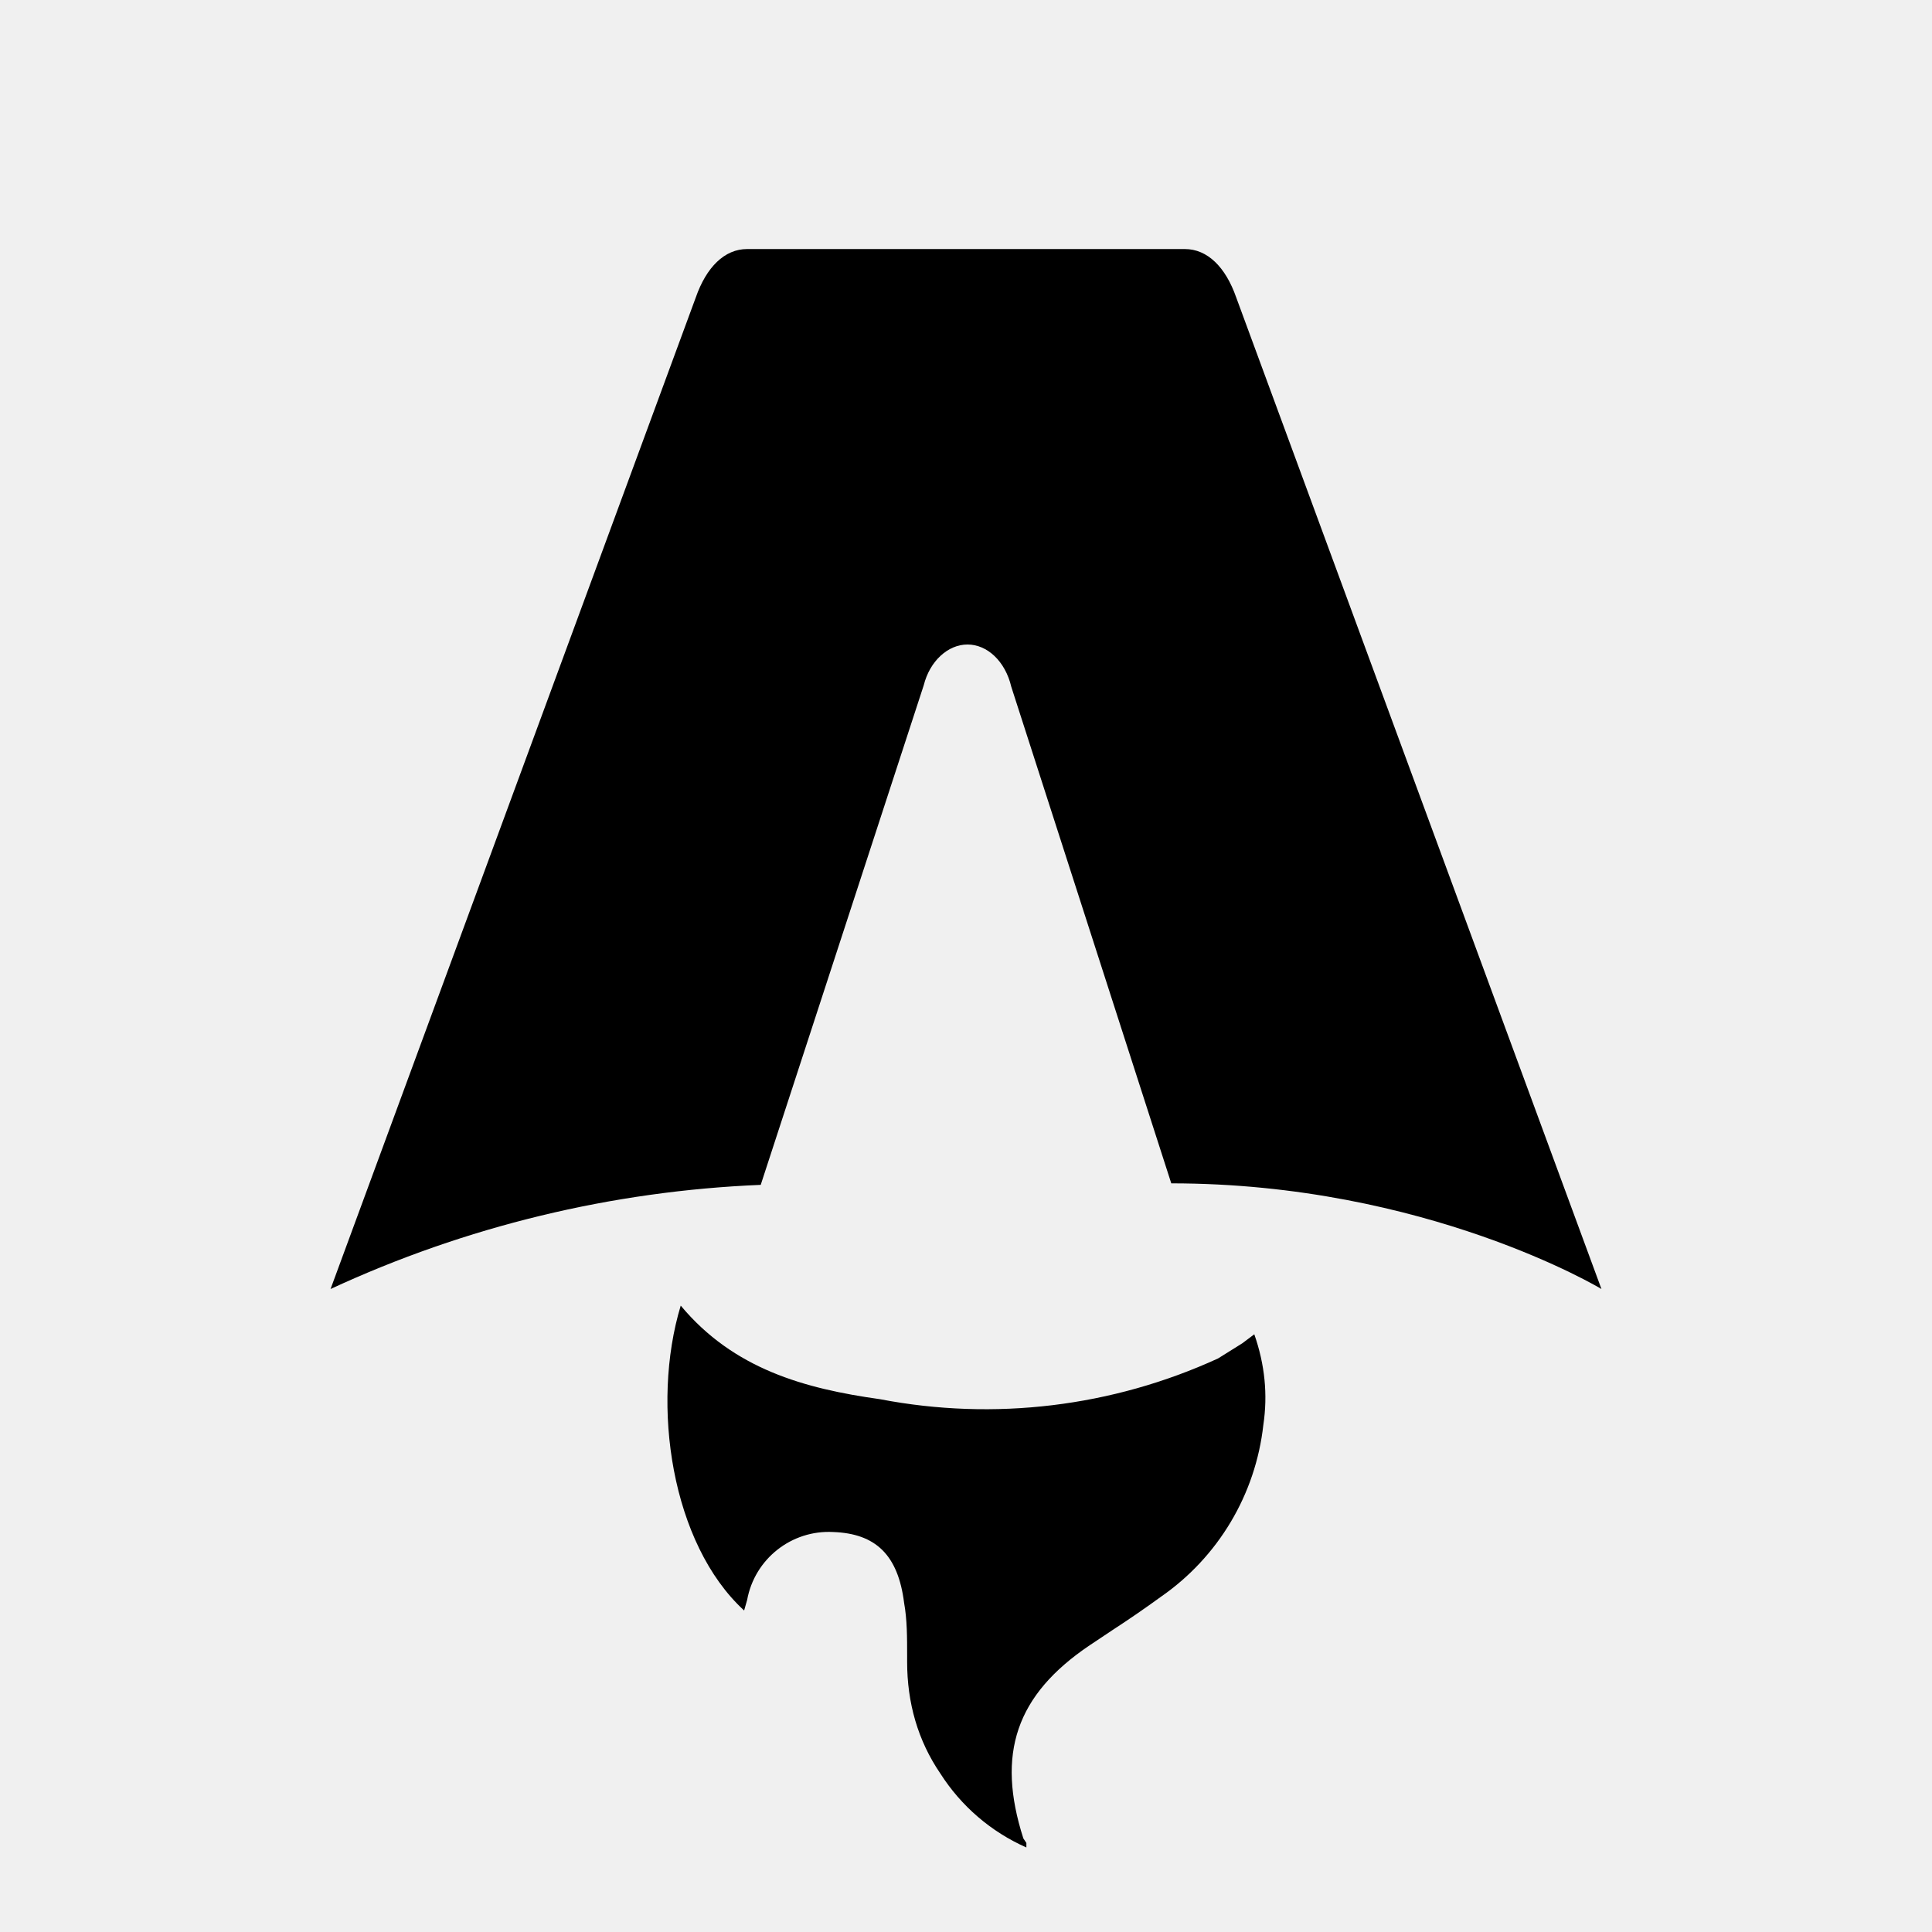
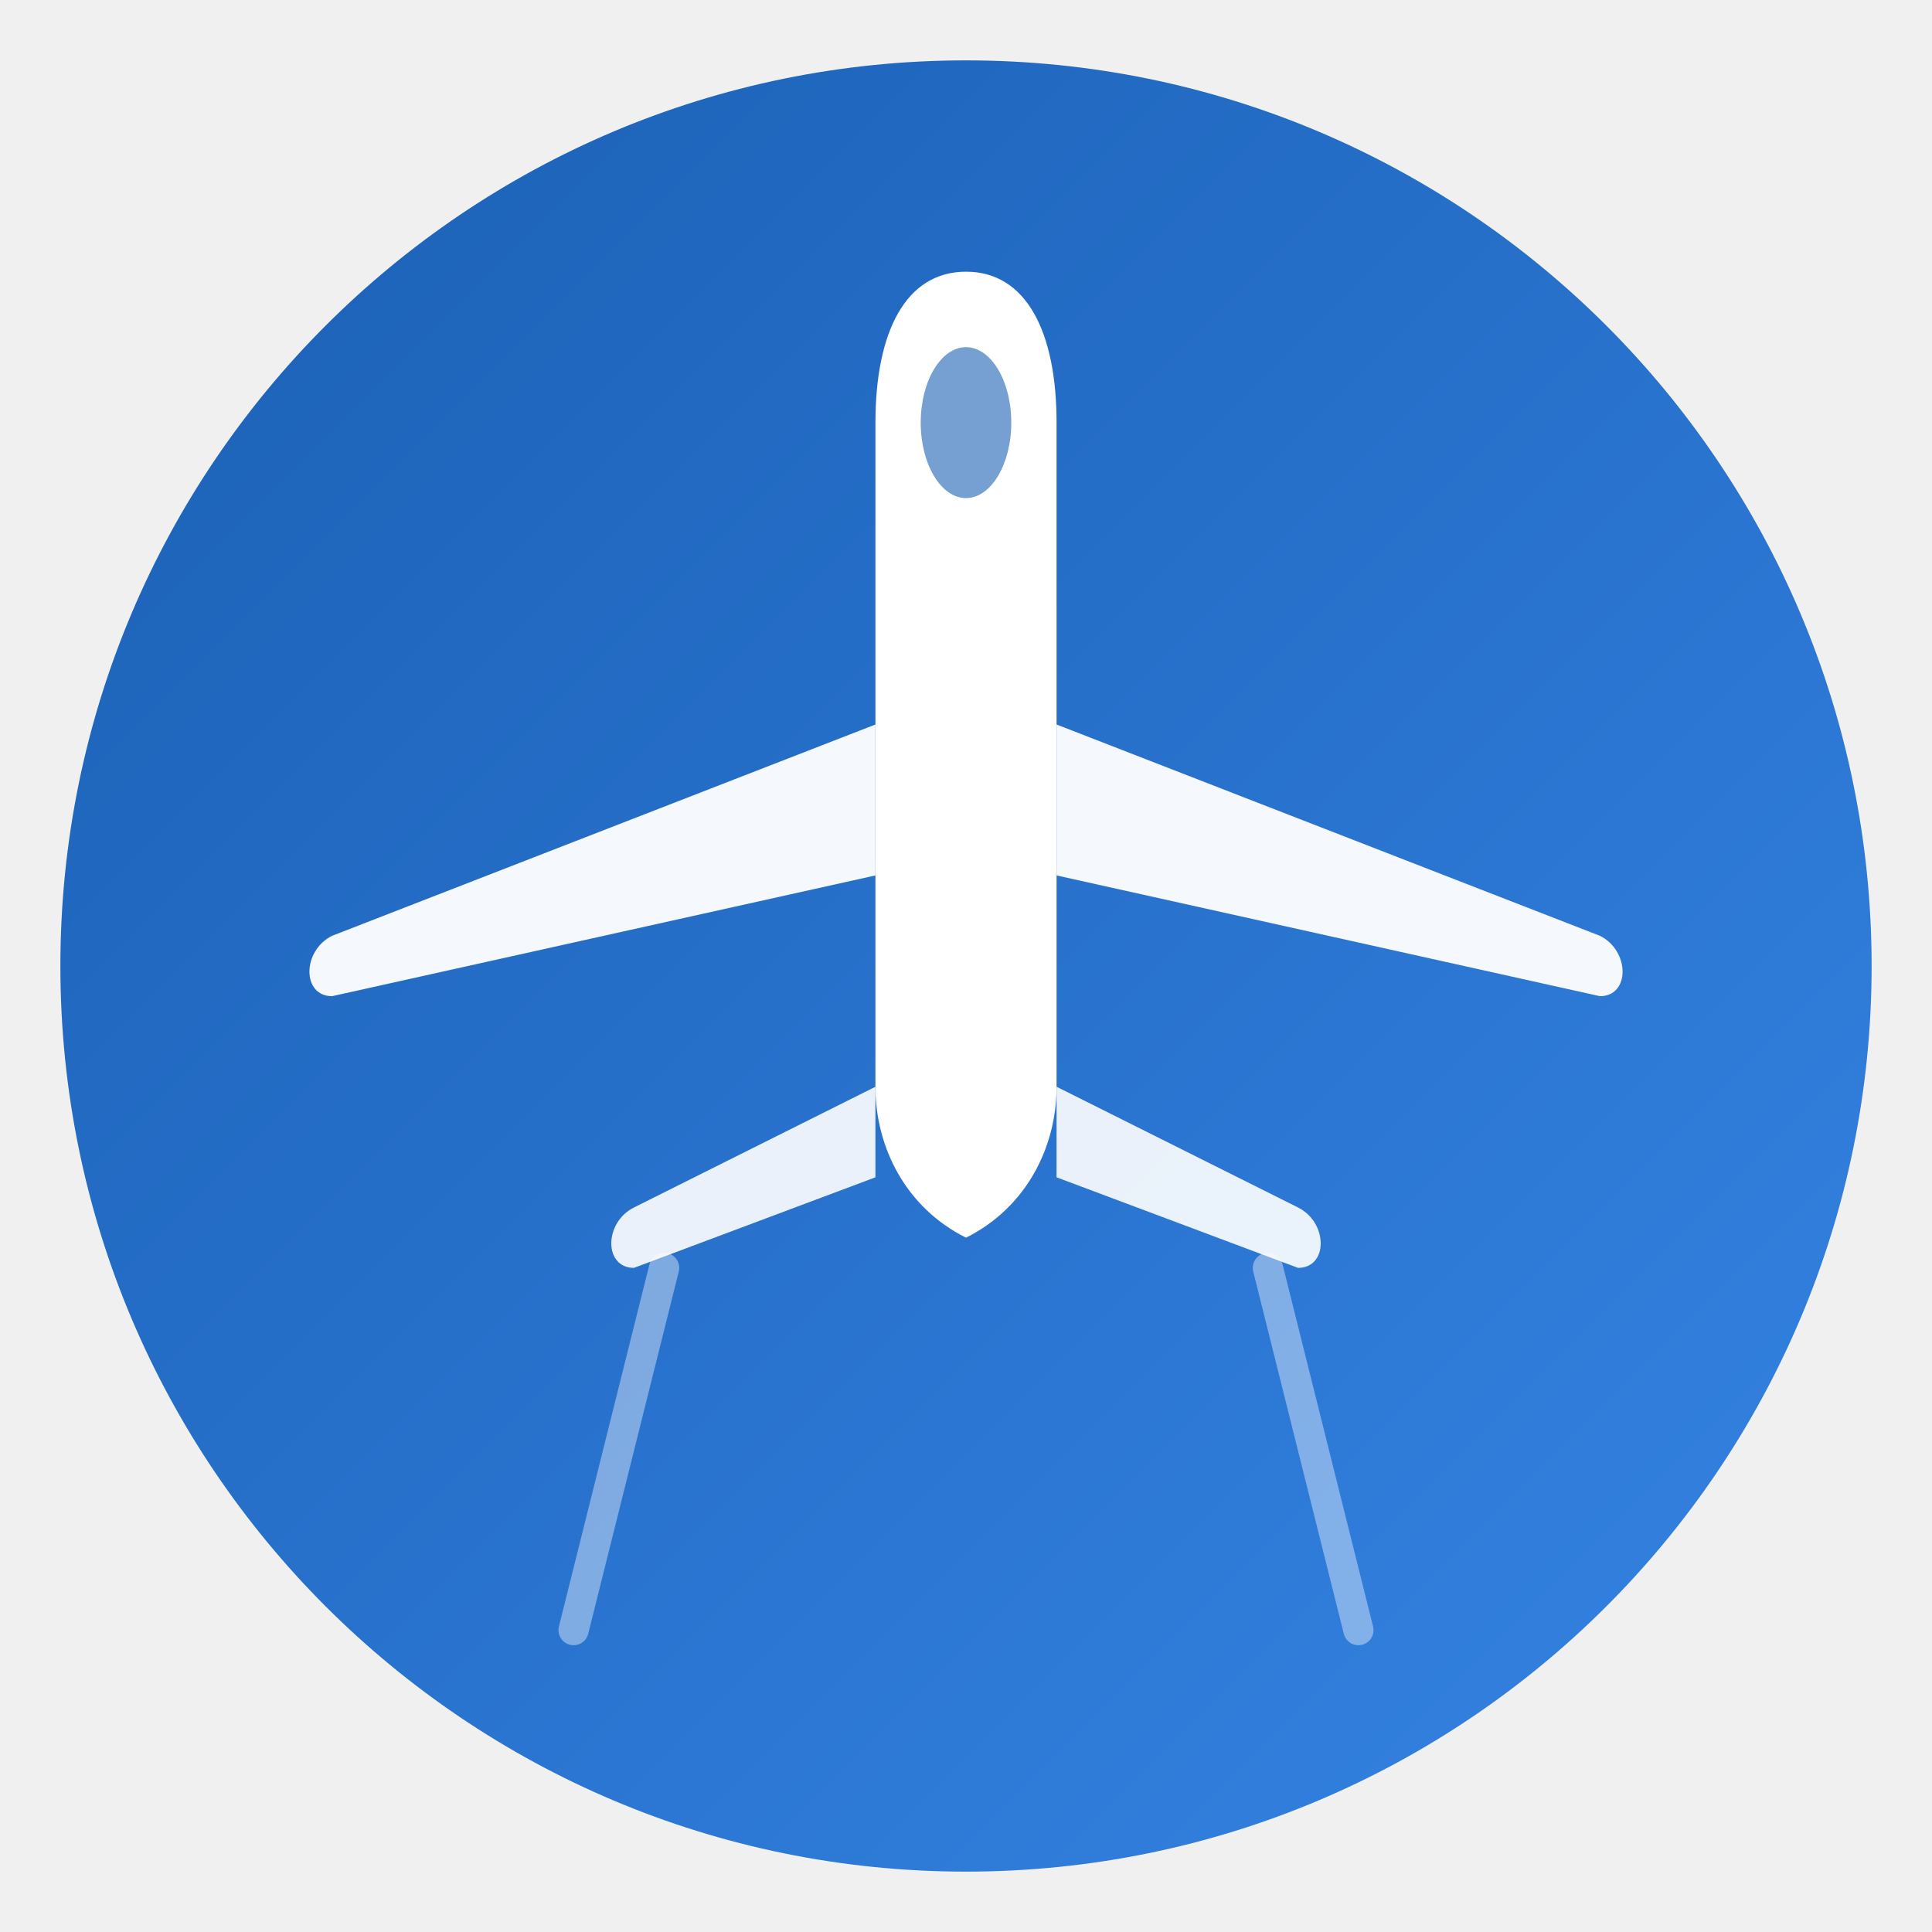
- <svg xmlns="http://www.w3.org/2000/svg" fill="none" viewBox="0 0 128 128">
-   <path d="M50.4 78.5a75.1 75.1 0 0 0-28.5 6.9l24.2-65.7c.7-2 1.9-3.2 3.4-3.2h29c1.5 0 2.7 1.2 3.4 3.2l24.2 65.7s-11.6-7-28.5-7L67 45.5c-.4-1.7-1.6-2.8-2.9-2.8-1.3 0-2.5 1.1-2.9 2.7L50.4 78.5Zm-1.1 28.2Zm-4.2-20.2c-2 6.6-.6 15.8 4.2 20.2a17.5 17.5 0 0 1 .2-.7 5.5 5.5 0 0 1 5.7-4.5c2.8.1 4.3 1.5 4.7 4.7.2 1.1.2 2.3.2 3.5v.4c0 2.7.7 5.2 2.2 7.4a13 13 0 0 0 5.7 4.9v-.3l-.2-.3c-1.8-5.6-.5-9.5 4.4-12.8l1.5-1a73 73 0 0 0 3.2-2.2 16 16 0 0 0 6.8-11.4c.3-2 .1-4-.6-6l-.8.6-1.6 1a37 37 0 0 1-22.4 2.7c-5-.7-9.7-2-13.2-6.2Z" />
-   <style>
-         path { fill: #000; }
-         @media (prefers-color-scheme: dark) {
-             path { fill: #FFF; }
-         }
-     </style>
+ <svg xmlns="http://www.w3.org/2000/svg" viewBox="0 0 128 128">
+   <defs>
+     <linearGradient id="g" x1="0" y1="0" x2="1" y2="1">
+       <stop offset="0%" stop-color="#1a5fb4" />
+       <stop offset="100%" stop-color="#3584e4" />
+     </linearGradient>
+   </defs>
+   <circle cx="64" cy="64" r="60" fill="url(#g)" />
+   <path d="M64 18 C60 18 58 22 58 28 L58 72 C58 76 60 80 64 82 C68 80 70 76 70 72 L70 28 C70 22 68 18 64 18Z" fill="white" />
+   <path d="M58 48 L22 62 C20 63 20 66 22 66 L58 58Z" fill="white" opacity="0.95" />
+   <path d="M70 48 L106 62 C108 63 108 66 106 66 L70 58Z" fill="white" opacity="0.95" />
+   <path d="M58 72 L42 80 C40 81 40 84 42 84 L58 78Z" fill="white" opacity="0.9" />
+   <path d="M70 72 L86 80 C88 81 88 84 86 84 L70 78Z" fill="white" opacity="0.9" />
+   <ellipse cx="64" cy="28" rx="3" ry="5" fill="#1a5fb4" opacity="0.6" />
+   <line x1="44" y1="84" x2="38" y2="108" stroke="white" stroke-width="2" stroke-linecap="round" opacity="0.4" />
+   <line x1="84" y1="84" x2="90" y2="108" stroke="white" stroke-width="2" stroke-linecap="round" opacity="0.4" />
</svg>
